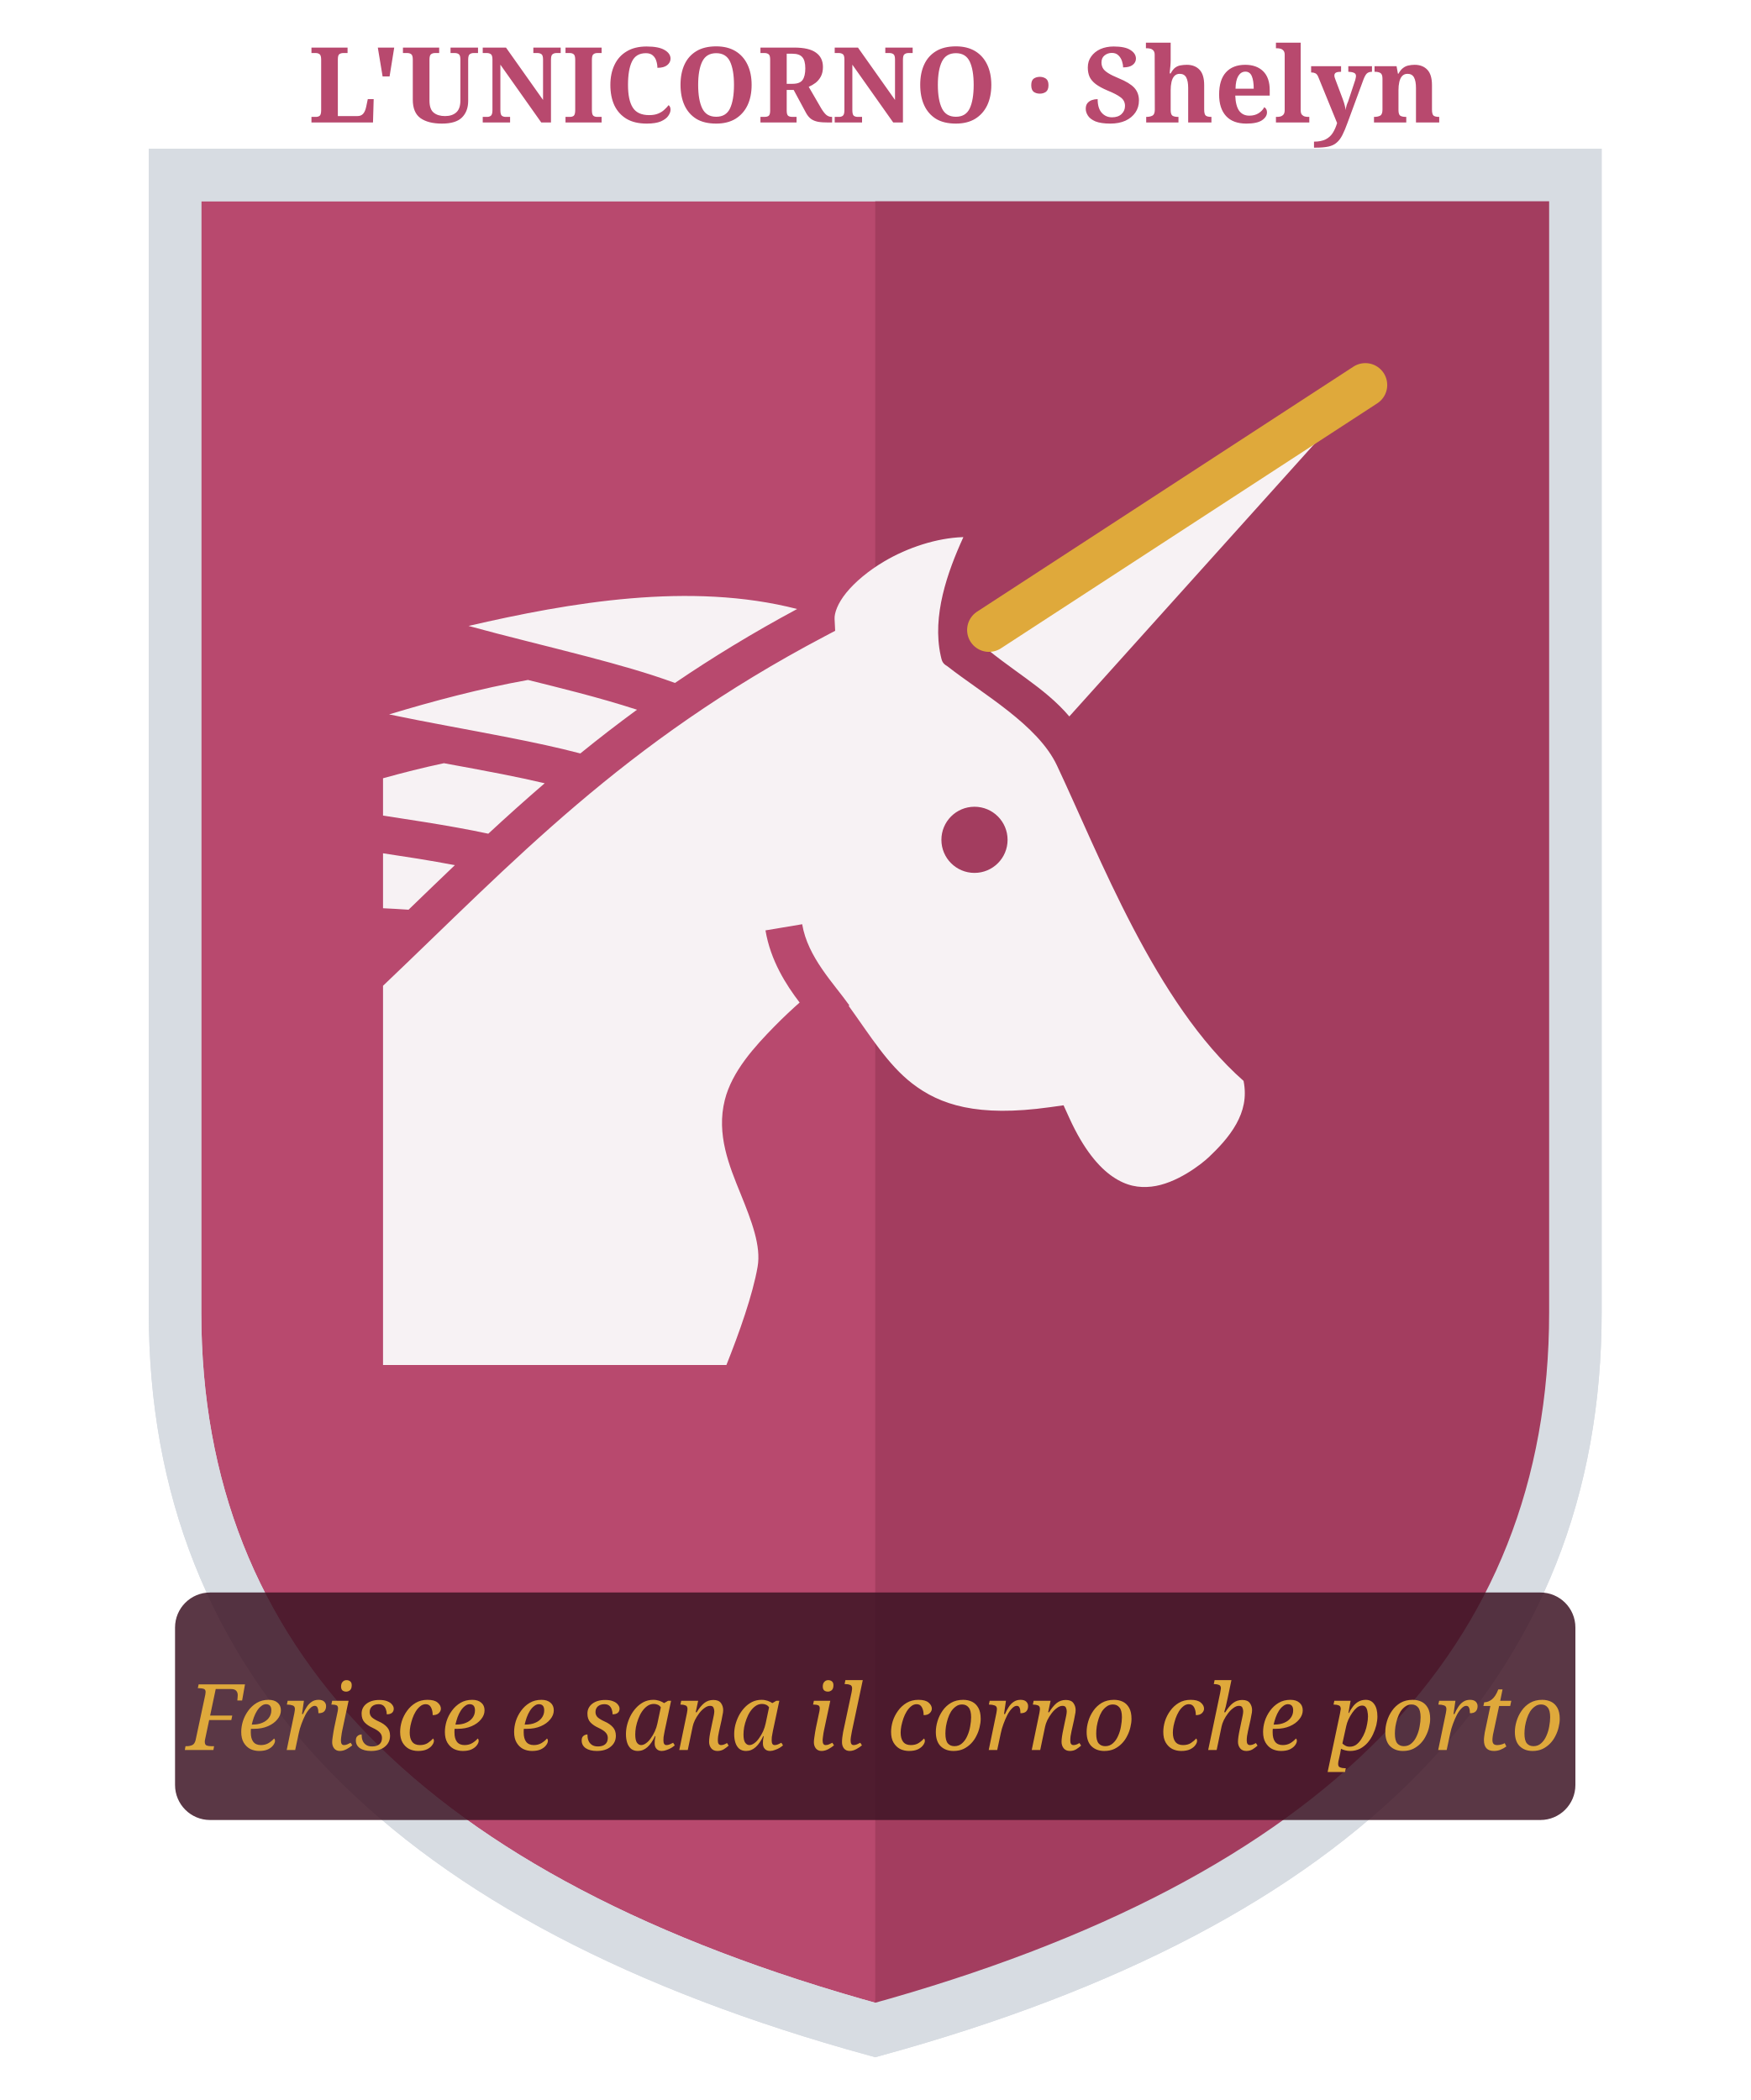
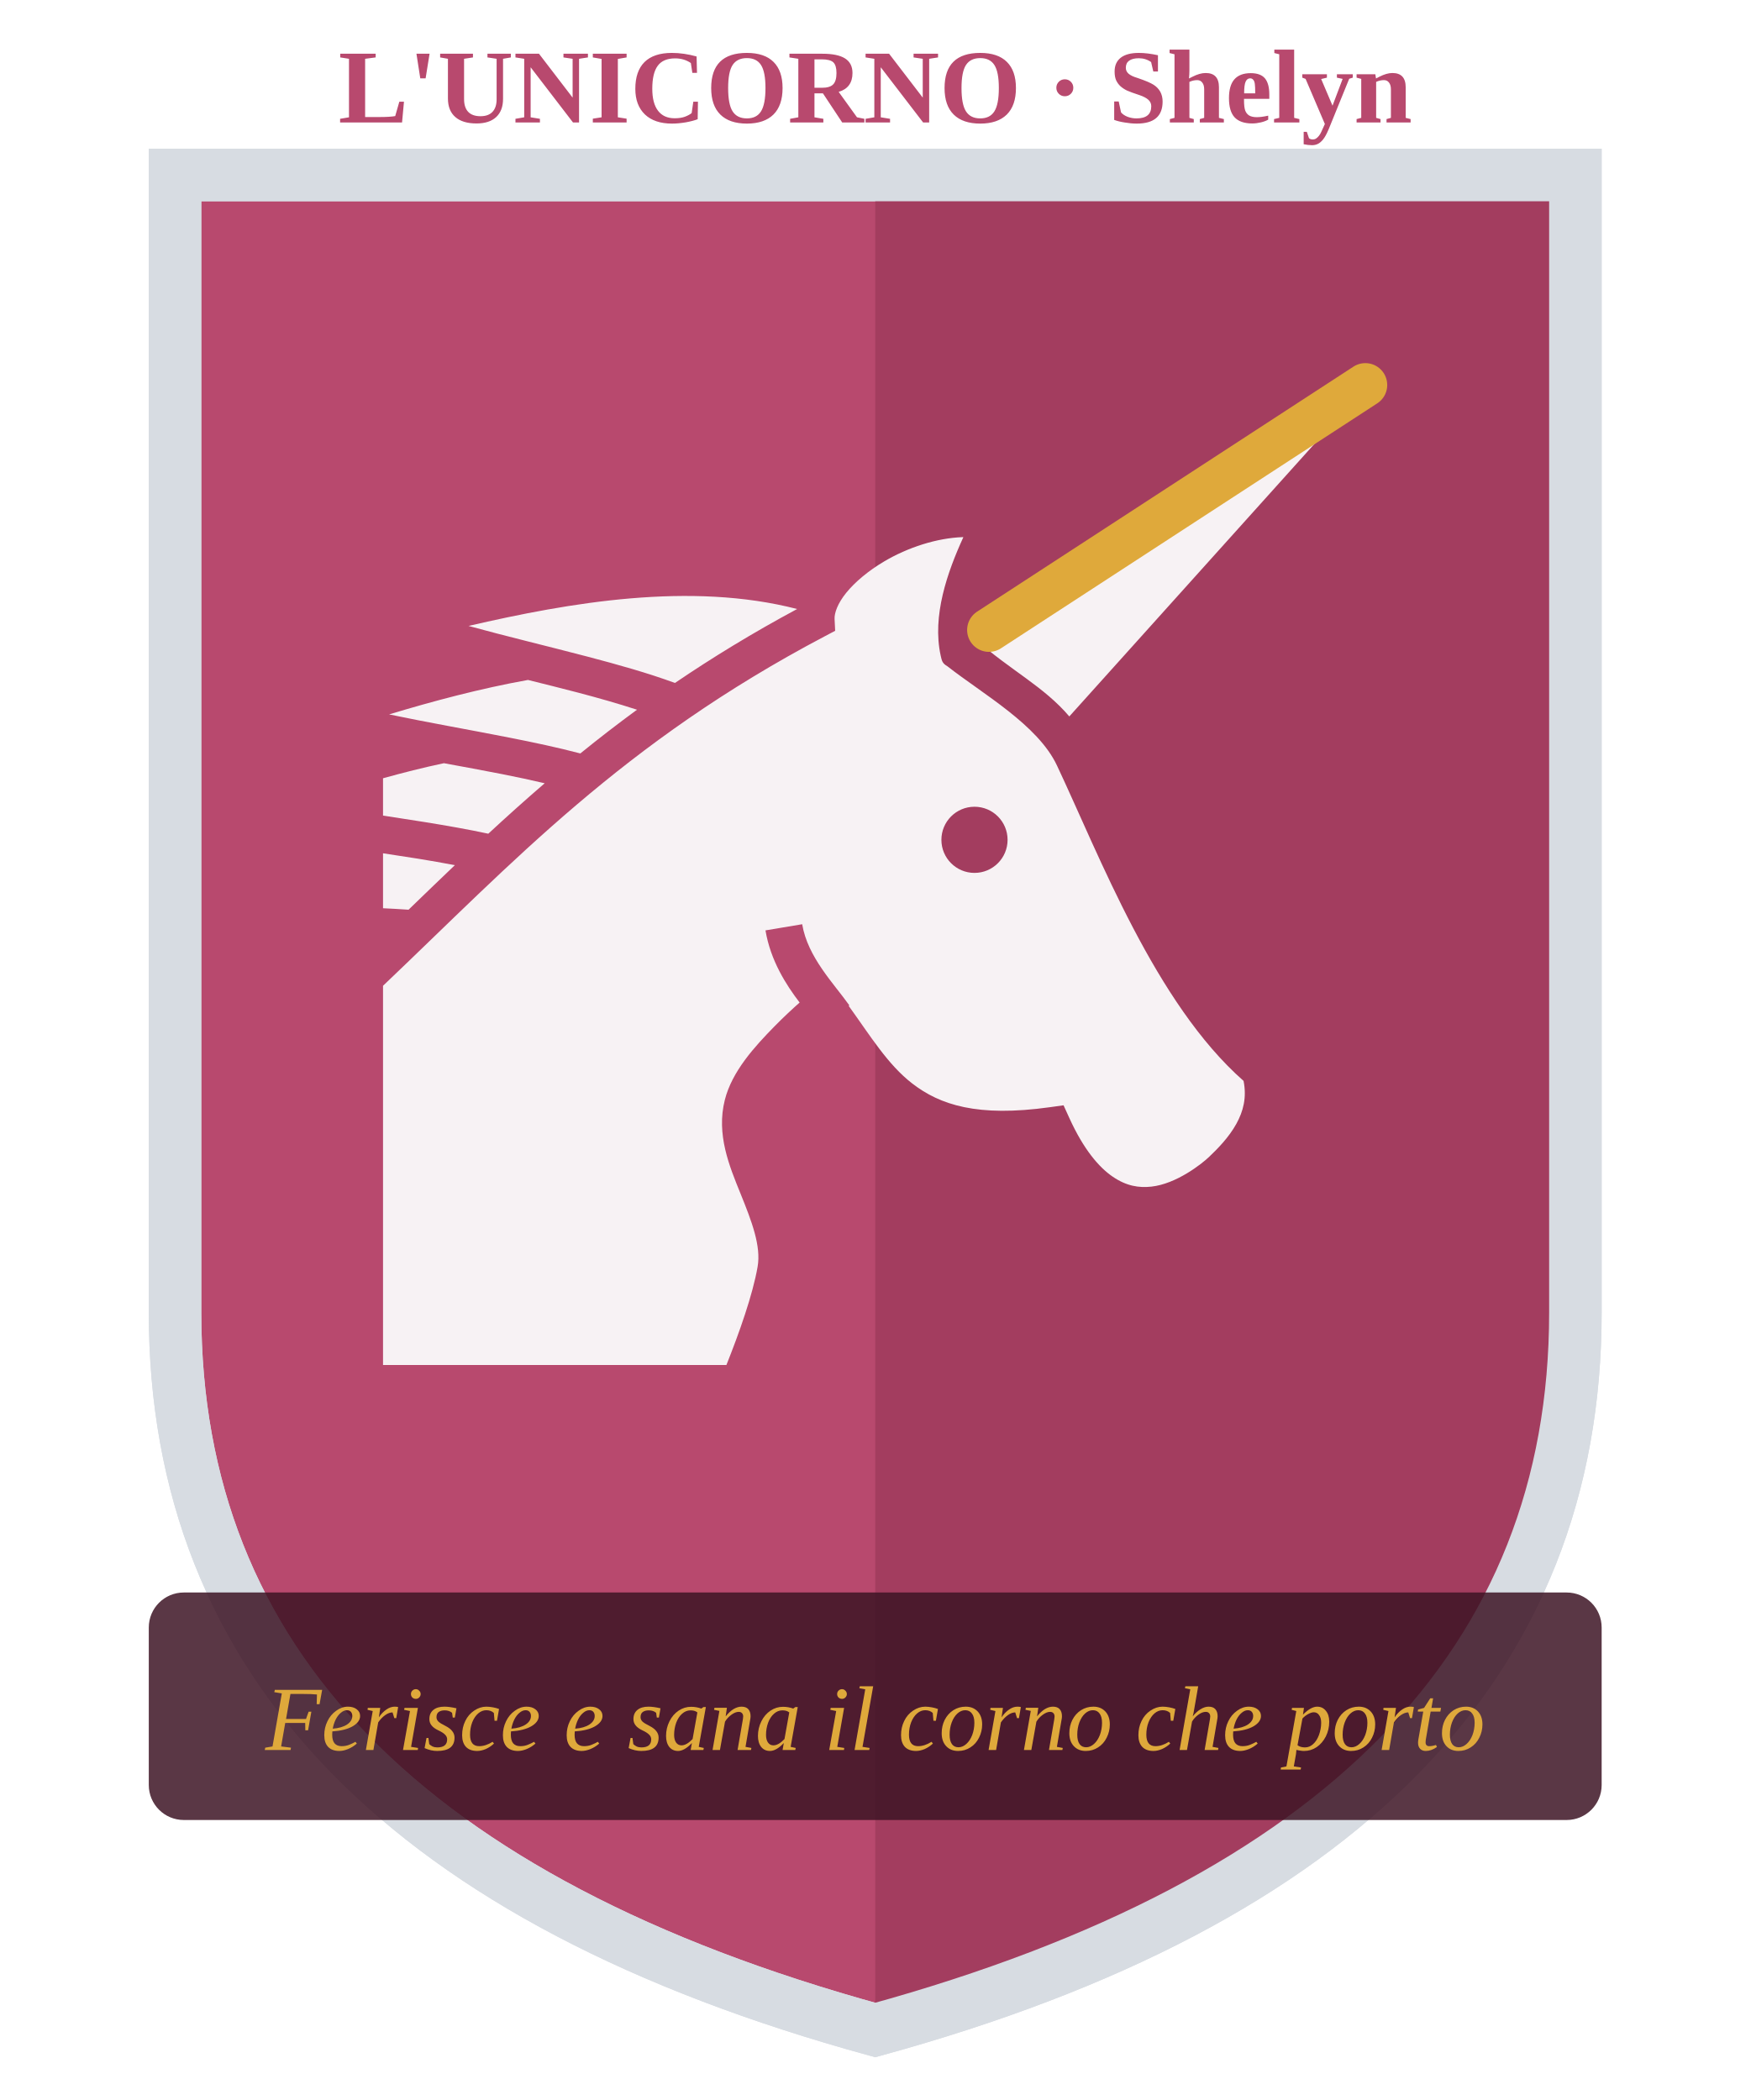
<svg xmlns="http://www.w3.org/2000/svg" viewBox="0 0 200 240" width="200" height="240" role="img" aria-label="Stemma dell'Unicorno — The Gilded Horn (Shelyn)">
  <defs>
    <clipPath id="gu7">
      <path d="M20 20 H180 V150 Q180 210 100 232 Q20 210 20 150 Z" />
    </clipPath>
  </defs>
  <path d="M20 20 H180 V150 Q180 210 100 232 Q20 210 20 150 Z" fill="#b8496e" stroke="#d7dce2" stroke-width="6" />
  <g clip-path="url(#gu7)">
    <path d="M100 20 H180 V150 Q180 210 100 232 Z" fill="#a33d5f" />
    <g fill="#f7f2f4">
      <g transform="translate(39.51 39.27) scale(0.23629)">
        <path d="M494 20 304.887 143.357c16.494 14.608 32.743 22.57 44.963 36.97zM298.346 93.594c-12.58.436-26.59 4.984-38.047 11.77-7.64 4.523-14.115 9.97-18.304 15.142-4.19 5.173-5.79 9.832-5.648 12.668l.283 5.73-5.075 2.676C133.713 193.16 80.945 250.727 18 310.594V494h166.047c6.145-15.424 12.724-33.898 15.086-47.535 1.728-9.977-2.783-21.807-8.23-35.244-5.444-13.436-11.85-28.706-7.63-45.423 3.49-13.827 14.375-25.752 24.096-35.656 4.45-4.534 8.71-8.463 12.075-11.445-6.558-8.577-14.065-20.315-16.51-34.894l17.75-2.978c2.68 15.976 15.203 28.533 22.8 39.24l-.323.23c10.54 14.634 18.892 28.395 30.72 37.546 13.358 10.337 31.484 16.39 66.526 11.49l6.658-.932 2.782 6.124c6.96 15.322 14.372 23.89 21.015 28.423 6.643 4.535 12.63 5.46 18.692 4.79 12.125-1.34 24.29-10.974 27.76-14.264 4.13-3.92 9.657-9.476 13.32-16.124 3.347-6.076 5.073-12.687 3.48-20.744-42.68-37.562-69.592-108.75-90.256-152.6-9.245-19.62-35.786-34.492-52.967-47.95-2.427-1.4-2.675-2.582-3.24-5.154-4.215-19.167 3.188-40.257 10.974-57.298-.096.002-.186-.01-.28-.006zM59.352 136.55c17.863 4.925 37.775 9.665 57.406 14.815 14.803 3.883 29.26 7.935 42.406 12.766 17.914-12.178 37.407-24.123 59.072-35.77-51.62-13.3-109.928-3.148-158.884 8.19zm28.738 26.126c-23.002 4.133-45.974 10.254-67.147 16.662 18.133 3.813 38.298 7.314 58.207 11.242 11.774 2.323 23.337 4.766 34.256 7.643a686.475 686.475 0 0 1 27.403-21.15c-9.044-2.932-18.71-5.698-28.62-8.298-7.952-2.086-16.043-4.098-24.1-6.1zM47.44 202.94c-9.875 2.096-19.728 4.582-29.44 7.29v18.04a2251.165 2251.165 0 0 1 20.172 3.146c10.505 1.7 20.847 3.498 30.734 5.625 8.836-8.185 17.887-16.322 27.268-24.397-6.64-1.56-13.52-3.024-20.508-4.403-9.32-1.838-18.81-3.566-28.227-5.3zM304 224c8.837 0 16 7.163 16 16s-7.163 16-16 16-16-7.163-16-16 7.163-16 16-16zM18 246.512v26.58c4.16.195 8.28.425 12.342.71 7.44-7.2 14.878-14.384 22.387-21.538a604.747 604.747 0 0 0-17.433-3.078A1501.67 1501.67 0 0 0 18 246.512z" />
      </g>
    </g>
    <path d="M113 72 L156 44" fill="none" stroke="#dfa93b" stroke-width="5" stroke-linecap="round" />
  </g>
  <path d="M20 20 H180 V150 Q180 210 100 232 Q20 210 20 150 Z" fill="none" stroke="#d7dce2" stroke-width="6" />
-   <rect x="20" y="182" width="160" height="26" rx="4" fill="#3d1424" opacity="0.85" />
-   <text x="100" y="200" font-family="Georgia,serif" font-size="10.5" fill="#dfa93b" text-anchor="middle" font-style="italic">Ferisce e sana il corno che porto</text>
-   <text x="100" y="14" font-family="Georgia,serif" font-size="12" fill="#b8496e" text-anchor="middle" font-weight="bold">L'UNICORNO · Shelyn</text>
+   <rect x="17" y="182" width="166" height="26" rx="4" fill="#3d1424" opacity="0.85" />
+   <text x="100" y="200" font-family="Georgia,&quot;Liberation Serif&quot;,&quot;DejaVu Serif&quot;,serif" font-size="10.5" fill="#dfa93b" text-anchor="middle" font-style="italic" textLength="140.4" lengthAdjust="spacingAndGlyphs">Ferisce e sana il corno che porto</text>
+   <text x="100" y="14" font-family="Georgia,&quot;Liberation Serif&quot;,&quot;DejaVu Serif&quot;,serif" font-size="12" fill="#b8496e" text-anchor="middle" font-weight="bold" textLength="123.0" lengthAdjust="spacingAndGlyphs">L'UNICORNO · Shelyn</text>
</svg>
